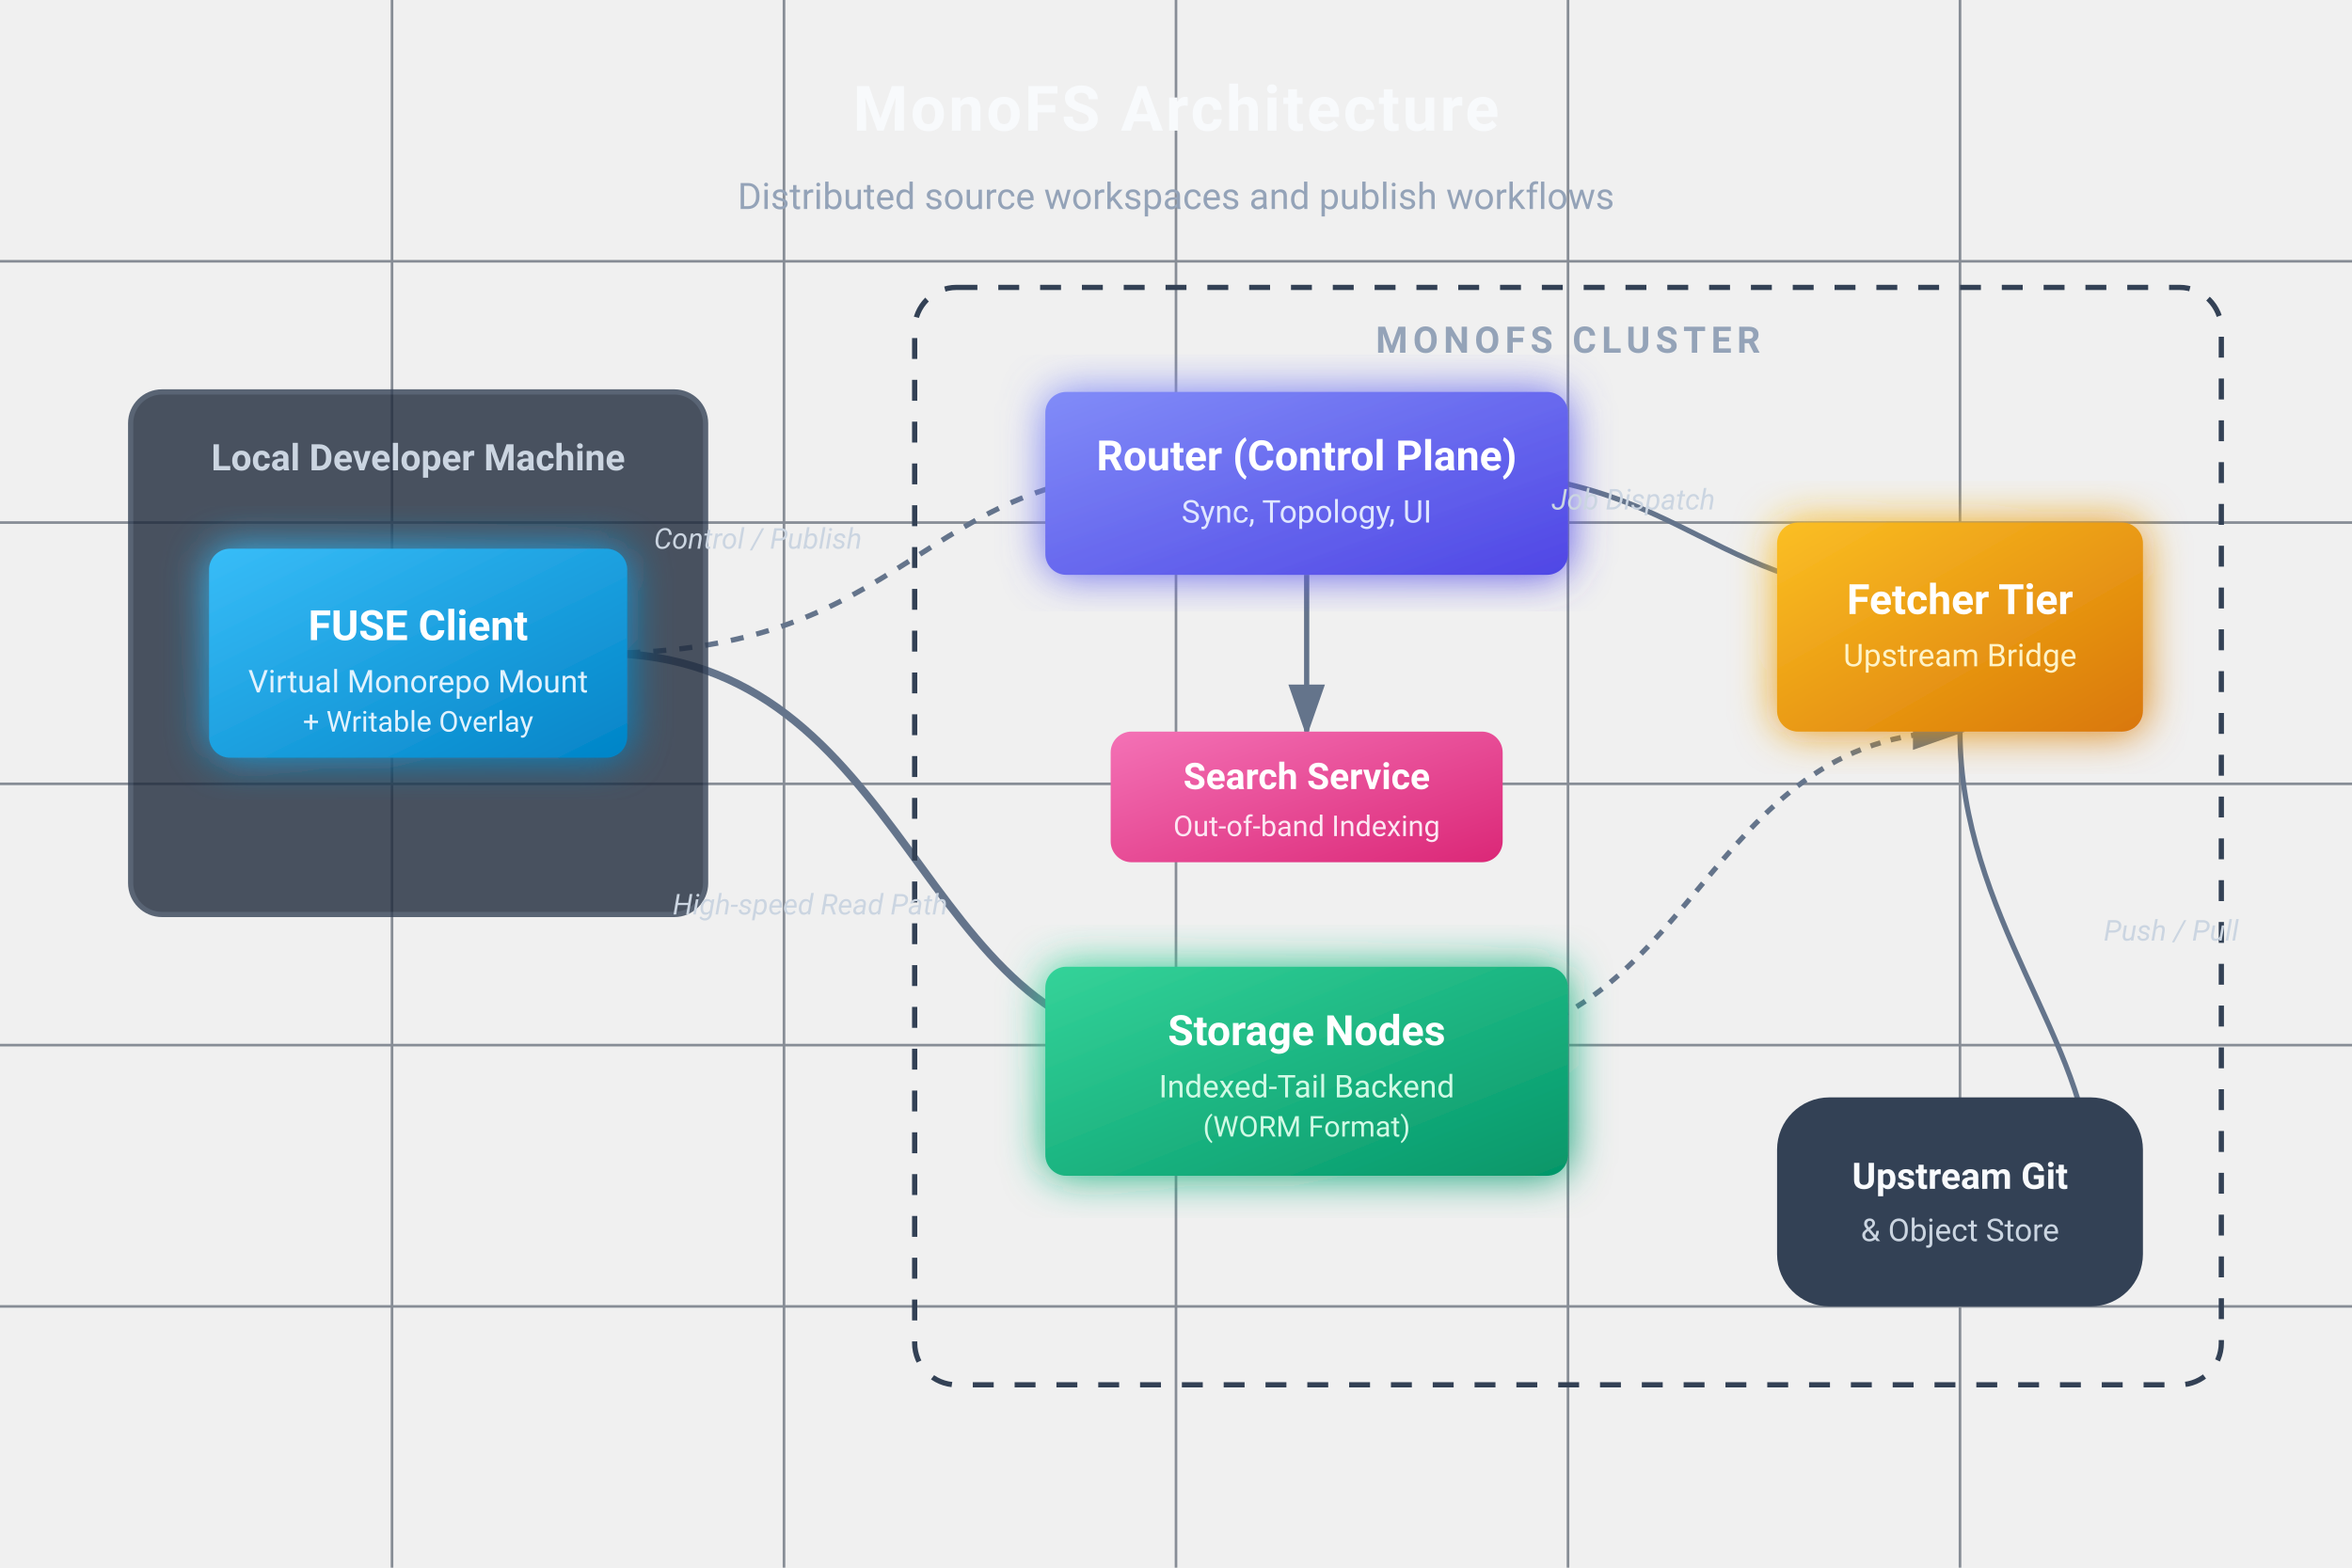
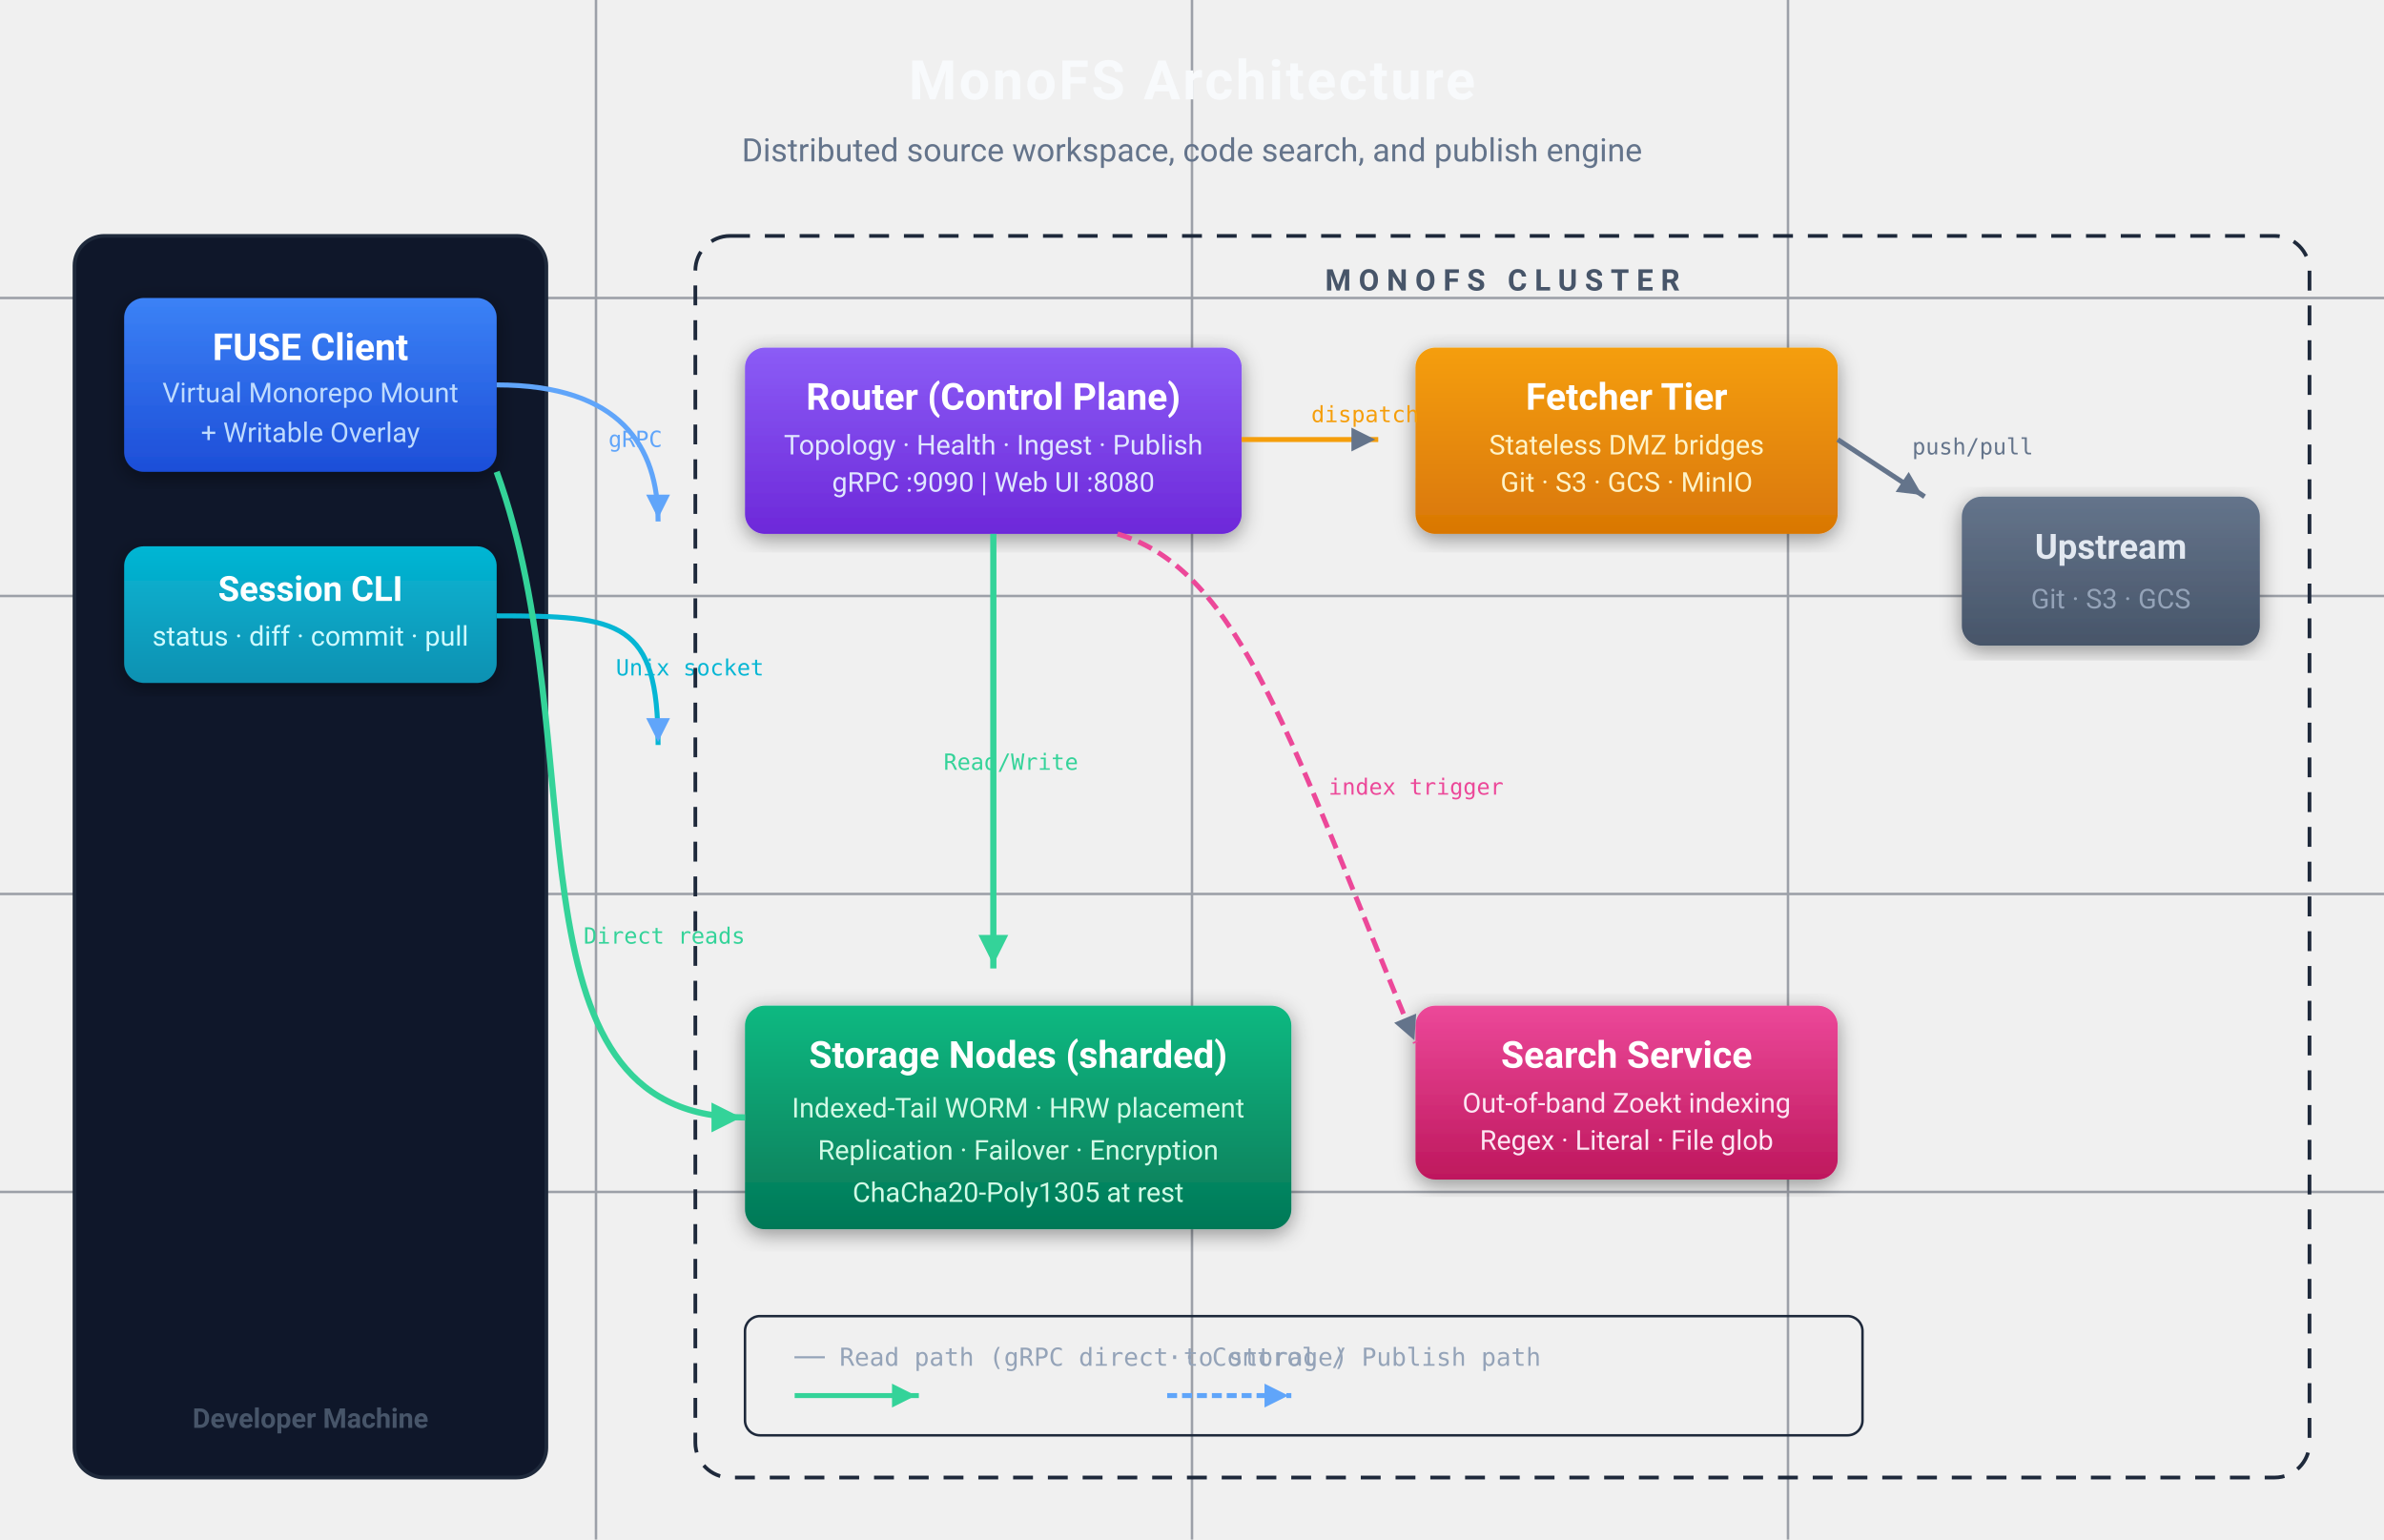
- <svg xmlns="http://www.w3.org/2000/svg" viewBox="0 0 900 600" width="100%" height="100%" style="background-color: #0d1117; font-family: -apple-system, BlinkMacSystemFont, 'Segoe UI', Roboto, Helvetica, Arial, sans-serif;">
+ <svg xmlns="http://www.w3.org/2000/svg" viewBox="0 0 960 620" width="100%" height="100%" style="background-color:#0d1117;font-family:-apple-system,BlinkMacSystemFont,Segoe UI,Roboto,Helvetica,Arial,sans-serif">
  <defs>
-     <linearGradient id="gradClient" x1="0%" y1="0%" x2="100%" y2="100%">
-       <stop offset="0%" stop-color="#38bdf8" />
-       <stop offset="100%" stop-color="#0284c7" />
+     <linearGradient id="gDev" x1="0" y1="0" x2="0" y2="1">
+       <stop offset="0%" stop-color="#3b82f6" />
+       <stop offset="100%" stop-color="#1d4ed8" />
    </linearGradient>
-     <linearGradient id="gradRouter" x1="0%" y1="0%" x2="100%" y2="100%">
-       <stop offset="0%" stop-color="#818cf8" />
-       <stop offset="100%" stop-color="#4f46e5" />
+     <linearGradient id="gRouter" x1="0" y1="0" x2="0" y2="1">
+       <stop offset="0%" stop-color="#8b5cf6" />
+       <stop offset="100%" stop-color="#6d28d9" />
    </linearGradient>
-     <linearGradient id="gradStorage" x1="0%" y1="0%" x2="100%" y2="100%">
-       <stop offset="0%" stop-color="#34d399" />
-       <stop offset="100%" stop-color="#059669" />
+     <linearGradient id="gStorage" x1="0" y1="0" x2="0" y2="1">
+       <stop offset="0%" stop-color="#10b981" />
+       <stop offset="100%" stop-color="#047857" />
    </linearGradient>
-     <linearGradient id="gradFetcher" x1="0%" y1="0%" x2="100%" y2="100%">
-       <stop offset="0%" stop-color="#fbbf24" />
+     <linearGradient id="gFetcher" x1="0" y1="0" x2="0" y2="1">
+       <stop offset="0%" stop-color="#f59e0b" />
      <stop offset="100%" stop-color="#d97706" />
    </linearGradient>
-     <linearGradient id="gradSearch" x1="0%" y1="0%" x2="100%" y2="100%">
-       <stop offset="0%" stop-color="#f472b6" />
-       <stop offset="100%" stop-color="#db2777" />
+     <linearGradient id="gSearch" x1="0" y1="0" x2="0" y2="1">
+       <stop offset="0%" stop-color="#ec4899" />
+       <stop offset="100%" stop-color="#be185d" />
    </linearGradient>
-     <filter id="glow" x="-20%" y="-20%" width="140%" height="140%">
-       <feGaussianBlur stdDeviation="8" result="blur" />
-       <feComposite in="SourceGraphic" in2="blur" operator="over" />
+     <linearGradient id="gUpstream" x1="0" y1="0" x2="0" y2="1">
+       <stop offset="0%" stop-color="#64748b" />
+       <stop offset="100%" stop-color="#475569" />
+     </linearGradient>
+     <linearGradient id="gSession" x1="0" y1="0" x2="0" y2="1">
+       <stop offset="0%" stop-color="#06b6d4" />
+       <stop offset="100%" stop-color="#0891b2" />
+     </linearGradient>
+     <marker id="arrow" viewBox="0 0 10 10" refX="9" refY="5" markerWidth="6" markerHeight="6" orient="auto">
+       <path d="M0,1 L8,5 L0,9 Z" fill="#64748b" />
+     </marker>
+     <marker id="arrowBlue" viewBox="0 0 10 10" refX="9" refY="5" markerWidth="6" markerHeight="6" orient="auto">
+       <path d="M0,1 L8,5 L0,9 Z" fill="#60a5fa" />
+     </marker>
+     <marker id="arrowGreen" viewBox="0 0 10 10" refX="9" refY="5" markerWidth="6" markerHeight="6" orient="auto">
+       <path d="M0,1 L8,5 L0,9 Z" fill="#34d399" />
+     </marker>
+     <filter id="shadow">
+       <feDropShadow dx="0" dy="2" stdDeviation="4" flood-color="#000" flood-opacity="0.4" />
    </filter>
-     <marker id="arrowhead" markerWidth="10" markerHeight="7" refX="9" refY="3.5" orient="auto">
-       <polygon points="0 0, 10 3.5, 0 7" fill="#64748b" />
-     </marker>
  </defs>
-   <g stroke="#1e293b" stroke-width="1" opacity="0.5">
-     <line x1="0" y1="100" x2="900" y2="100" />
-     <line x1="0" y1="200" x2="900" y2="200" />
-     <line x1="0" y1="300" x2="900" y2="300" />
-     <line x1="0" y1="400" x2="900" y2="400" />
-     <line x1="0" y1="500" x2="900" y2="500" />
-     <line x1="150" y1="0" x2="150" y2="600" />
-     <line x1="300" y1="0" x2="300" y2="600" />
-     <line x1="450" y1="0" x2="450" y2="600" />
-     <line x1="600" y1="0" x2="600" y2="600" />
-     <line x1="750" y1="0" x2="750" y2="600" />
+   <g stroke="#1e293b" stroke-width="1" opacity="0.4">
+     <line x1="0" y1="120" x2="960" y2="120" />
+     <line x1="0" y1="240" x2="960" y2="240" />
+     <line x1="0" y1="360" x2="960" y2="360" />
+     <line x1="0" y1="480" x2="960" y2="480" />
+     <line x1="240" y1="0" x2="240" y2="620" />
+     <line x1="480" y1="0" x2="480" y2="620" />
+     <line x1="720" y1="0" x2="720" y2="620" />
  </g>
-   <text x="450" y="50" fill="#f8fafc" font-size="24" font-weight="bold" text-anchor="middle" letter-spacing="1">MonoFS Architecture</text>
-   <text x="450" y="80" fill="#94a3b8" font-size="14" text-anchor="middle">Distributed source workspaces and publish workflows</text>
-   <path d="M 230 250 C 350 250, 350 180, 450 180" fill="none" stroke="#64748b" stroke-width="2" stroke-dasharray="5,5" marker-end="url(#arrowhead)" />
-   <path d="M 230 250 C 350 250, 350 400, 450 400" fill="none" stroke="#64748b" stroke-width="3" marker-end="url(#arrowhead)" />
-   <path d="M 550 180 C 650 180, 650 230, 750 230" fill="none" stroke="#64748b" stroke-width="2" marker-end="url(#arrowhead)" />
-   <path d="M 500 220 L 500 280" fill="none" stroke="#64748b" stroke-width="2" marker-end="url(#arrowhead)" />
-   <path d="M 750 280 C 750 350, 800 400, 800 450" fill="none" stroke="#64748b" stroke-width="2" marker-end="url(#arrowhead)" />
-   <path d="M 550 400 C 650 400, 650 280, 750 280" fill="none" stroke="#64748b" stroke-width="2" stroke-dasharray="4,4" marker-end="url(#arrowhead)" />
-   <rect x="50" y="150" width="220" height="200" rx="12" fill="#1e293b" stroke="#334155" stroke-width="2" opacity="0.8" />
-   <text x="160" y="180" fill="#cbd5e1" font-size="14" font-weight="bold" text-anchor="middle">Local Developer Machine</text>
-   <g transform="translate(80, 210)">
-     <rect x="0" y="0" width="160" height="80" rx="8" fill="url(#gradClient)" filter="url(#glow)" />
-     <text x="80" y="35" fill="#ffffff" font-size="16" font-weight="bold" text-anchor="middle">FUSE Client</text>
-     <text x="80" y="55" fill="#e0f2fe" font-size="12" text-anchor="middle">Virtual Monorepo Mount</text>
-     <text x="80" y="70" fill="#e0f2fe" font-size="11" text-anchor="middle">+ Writable Overlay</text>
-   </g>
-   <rect x="350" y="110" width="500" height="420" rx="16" fill="none" stroke="#334155" stroke-width="2" stroke-dasharray="8,8" />
-   <text x="600" y="135" fill="#94a3b8" font-size="14" font-weight="bold" text-anchor="middle" letter-spacing="2">MONOFS CLUSTER</text>
-   <g transform="translate(400, 150)">
-     <rect x="0" y="0" width="200" height="70" rx="8" fill="url(#gradRouter)" filter="url(#glow)" />
-     <text x="100" y="30" fill="#ffffff" font-size="16" font-weight="bold" text-anchor="middle">Router (Control Plane)</text>
-     <text x="100" y="50" fill="#e0e7ff" font-size="12" text-anchor="middle">Sync, Topology, UI</text>
-   </g>
-   <g transform="translate(425, 280)">
-     <rect x="0" y="0" width="150" height="50" rx="8" fill="url(#gradSearch)" />
-     <text x="75" y="22" fill="#ffffff" font-size="14" font-weight="bold" text-anchor="middle">Search Service</text>
-     <text x="75" y="40" fill="#fce7f3" font-size="11" text-anchor="middle">Out-of-band Indexing</text>
-   </g>
-   <g transform="translate(400, 370)">
-     <rect x="0" y="0" width="200" height="80" rx="8" fill="url(#gradStorage)" filter="url(#glow)" />
-     <text x="100" y="30" fill="#ffffff" font-size="16" font-weight="bold" text-anchor="middle">Storage Nodes</text>
-     <text x="100" y="50" fill="#d1fae5" font-size="12" text-anchor="middle">Indexed-Tail Backend</text>
-     <text x="100" y="65" fill="#d1fae5" font-size="11" text-anchor="middle">(WORM Format)</text>
-   </g>
-   <g transform="translate(680, 200)">
-     <rect x="0" y="0" width="140" height="80" rx="8" fill="url(#gradFetcher)" filter="url(#glow)" />
-     <text x="70" y="35" fill="#ffffff" font-size="16" font-weight="bold" text-anchor="middle">Fetcher Tier</text>
-     <text x="70" y="55" fill="#fef3c7" font-size="12" text-anchor="middle">Upstream Bridge</text>
-   </g>
-   <g transform="translate(680, 420)">
-     <path d="M 20 0 L 120 0 A 20 20 0 0 1 140 20 L 140 60 A 20 20 0 0 1 120 80 L 20 80 A 20 20 0 0 1 0 60 L 0 20 A 20 20 0 0 1 20 0 Z" fill="#334155" />
-     <text x="70" y="35" fill="#f8fafc" font-size="14" font-weight="bold" text-anchor="middle">Upstream Git</text>
-     <text x="70" y="55" fill="#cbd5e1" font-size="12" text-anchor="middle">&amp; Object Store</text>
-   </g>
-   <text x="290" y="210" fill="#cbd5e1" font-size="11" text-anchor="middle" font-style="italic">Control / Publish</text>
-   <text x="310" y="350" fill="#cbd5e1" font-size="11" text-anchor="middle" font-style="italic">High-speed Read Path</text>
-   <text x="625" y="195" fill="#cbd5e1" font-size="11" text-anchor="middle" font-style="italic">Job Dispatch</text>
-   <text x="805" y="360" fill="#cbd5e1" font-size="11" text-anchor="start" font-style="italic">Push / Pull</text>
+   <text x="480" y="40" fill="#f8fafc" font-size="22" font-weight="bold" text-anchor="middle" letter-spacing="1">MonoFS Architecture</text>
+   <text x="480" y="65" fill="#64748b" font-size="13" text-anchor="middle">Distributed source workspace, code search, and publish engine</text>
+   <rect x="30" y="95" width="190" height="500" rx="12" fill="#0f172a" stroke="#1e293b" stroke-width="1.5" />
+   <rect x="50" y="120" width="150" height="70" rx="8" fill="url(#gDev)" filter="url(#shadow)" />
+   <text x="125" y="145" fill="#fff" font-size="15" font-weight="bold" text-anchor="middle">FUSE Client</text>
+   <text x="125" y="162" fill="#bfdbfe" font-size="11" text-anchor="middle">Virtual Monorepo Mount</text>
+   <text x="125" y="178" fill="#bfdbfe" font-size="11" text-anchor="middle">+ Writable Overlay</text>
+   <rect x="50" y="220" width="150" height="55" rx="8" fill="url(#gSession)" filter="url(#shadow)" />
+   <text x="125" y="242" fill="#fff" font-size="14" font-weight="bold" text-anchor="middle">Session CLI</text>
+   <text x="125" y="260" fill="#cffafe" font-size="11" text-anchor="middle">status · diff · commit · pull</text>
+   <path d="M200,155 C250,155 265,180 265,210" stroke="#60a5fa" stroke-width="2" fill="none" marker-end="url(#arrowBlue)" />
+   <text x="245" y="180" fill="#60a5fa" font-size="9" font-family="monospace">gRPC</text>
+   <path d="M200,248 C250,248 265,250 265,300" stroke="#06b6d4" stroke-width="2" fill="none" marker-end="url(#arrowBlue)" />
+   <text x="248" y="272" fill="#06b6d4" font-size="9" font-family="monospace">Unix socket</text>
+   <text x="125" y="575" fill="#475569" font-size="11" font-weight="bold" text-anchor="middle">Developer Machine</text>
+   <rect x="280" y="95" width="650" height="500" rx="14" fill="none" stroke="#1e293b" stroke-width="1.5" stroke-dasharray="8,6" />
+   <text x="605" y="117" fill="#475569" font-size="12" font-weight="bold" text-anchor="middle" letter-spacing="3">MONOFS CLUSTER</text>
+   <rect x="300" y="140" width="200" height="75" rx="8" fill="url(#gRouter)" filter="url(#shadow)" />
+   <text x="400" y="165" fill="#fff" font-size="15" font-weight="bold" text-anchor="middle">Router (Control Plane)</text>
+   <text x="400" y="183" fill="#e0e7ff" font-size="11" text-anchor="middle">Topology · Health · Ingest · Publish</text>
+   <text x="400" y="198" fill="#e0e7ff" font-size="11" text-anchor="middle">gRPC :9090 | Web UI :8080</text>
+   <rect x="300" y="405" width="220" height="90" rx="8" fill="url(#gStorage)" filter="url(#shadow)" />
+   <text x="410" y="430" fill="#fff" font-size="15" font-weight="bold" text-anchor="middle">Storage Nodes (sharded)</text>
+   <text x="410" y="450" fill="#d1fae5" font-size="11" text-anchor="middle">Indexed-Tail WORM · HRW placement</text>
+   <text x="410" y="467" fill="#d1fae5" font-size="11" text-anchor="middle">Replication · Failover · Encryption</text>
+   <text x="410" y="484" fill="#d1fae5" font-size="11" text-anchor="middle">ChaCha20-Poly1305 at rest</text>
+   <rect x="570" y="140" width="170" height="75" rx="8" fill="url(#gFetcher)" filter="url(#shadow)" />
+   <text x="655" y="165" fill="#fff" font-size="15" font-weight="bold" text-anchor="middle">Fetcher Tier</text>
+   <text x="655" y="183" fill="#fef3c7" font-size="11" text-anchor="middle">Stateless DMZ bridges</text>
+   <text x="655" y="198" fill="#fef3c7" font-size="11" text-anchor="middle">Git · S3 · GCS · MinIO</text>
+   <rect x="570" y="405" width="170" height="70" rx="8" fill="url(#gSearch)" filter="url(#shadow)" />
+   <text x="655" y="430" fill="#fff" font-size="15" font-weight="bold" text-anchor="middle">Search Service</text>
+   <text x="655" y="448" fill="#fce7f3" font-size="11" text-anchor="middle">Out-of-band Zoekt indexing</text>
+   <text x="655" y="463" fill="#fce7f3" font-size="11" text-anchor="middle">Regex · Literal · File glob</text>
+   <rect x="790" y="200" width="120" height="60" rx="8" fill="url(#gUpstream)" filter="url(#shadow)" />
+   <text x="850" y="225" fill="#e2e8f0" font-size="14" font-weight="bold" text-anchor="middle">Upstream</text>
+   <text x="850" y="245" fill="#94a3b8" font-size="11" text-anchor="middle">Git · S3 · GCS</text>
+   <path d="M400,215 L400,390" stroke="#34d399" stroke-width="2.5" fill="none" marker-end="url(#arrowGreen)" />
+   <text x="380" y="310" fill="#34d399" font-size="9" font-family="monospace">Read/Write</text>
+   <path d="M500,177 L555,177" stroke="#f59e0b" stroke-width="2" fill="none" marker-end="url(#arrow)" />
+   <text x="528" y="170" fill="#f59e0b" font-size="9" font-family="monospace">dispatch</text>
+   <path d="M740,177 L775,200" stroke="#64748b" stroke-width="2" fill="none" marker-end="url(#arrow)" />
+   <text x="770" y="183" fill="#64748b" font-size="9" font-family="monospace">push/pull</text>
+   <path d="M450,215 C500,230 520,300 570,420" stroke="#ec4899" stroke-width="2" fill="none" marker-end="url(#arrow)" stroke-dasharray="6,3" />
+   <text x="535" y="320" fill="#ec4899" font-size="9" font-family="monospace">index trigger</text>
+   <path d="M200,190 C240,300 200,450 300,450" stroke="#34d399" stroke-width="2.5" fill="none" marker-end="url(#arrowGreen)" />
+   <text x="235" y="380" fill="#34d399" font-size="9" font-family="monospace">Direct reads</text>
+   <rect x="300" y="530" width="450" height="48" rx="6" fill="none" stroke="#1e293b" stroke-width="1" />
+   <text x="320" y="550" fill="#94a3b8" font-size="10" font-family="monospace">── Read path (gRPC direct to storage)</text>
+   <line x1="320" y1="562" x2="370" y2="562" stroke="#34d399" stroke-width="2" marker-end="url(#arrowGreen)" />
+   <text x="470" y="550" fill="#94a3b8" font-size="10" font-family="monospace">·· Control / Publish path</text>
+   <line x1="470" y1="562" x2="520" y2="562" stroke="#60a5fa" stroke-width="2" stroke-dasharray="4,2" marker-end="url(#arrowBlue)" />
</svg>
